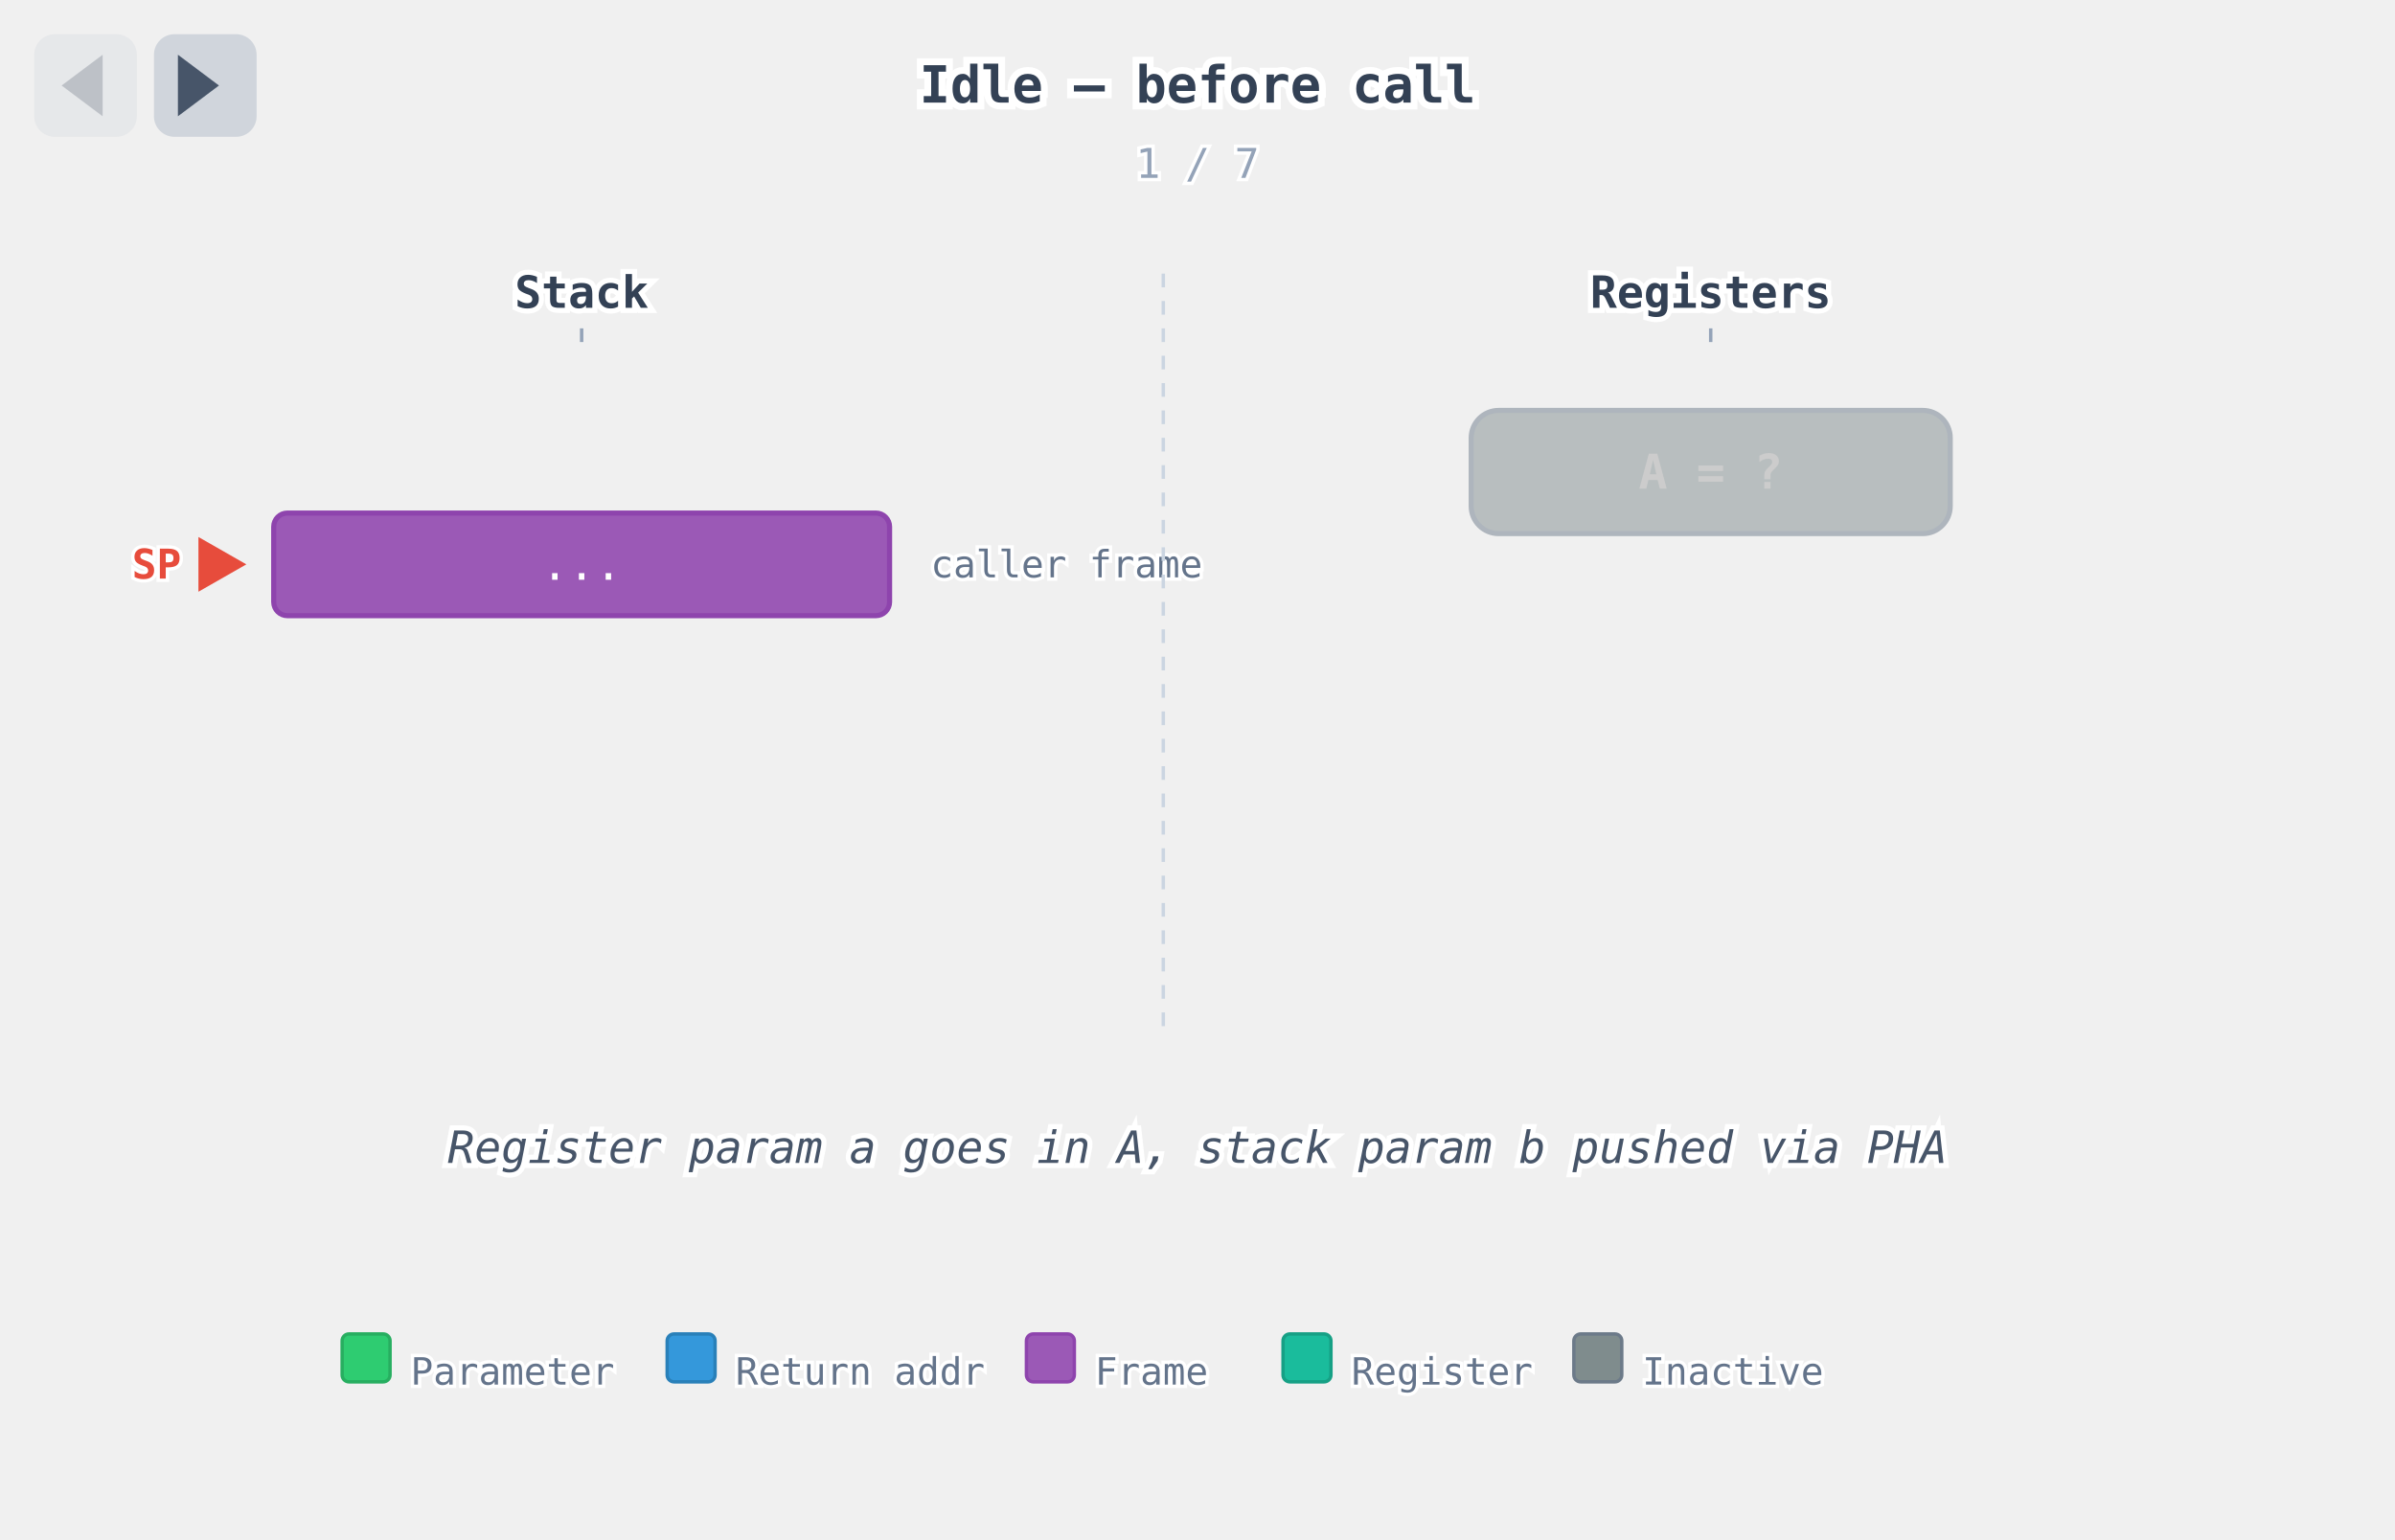
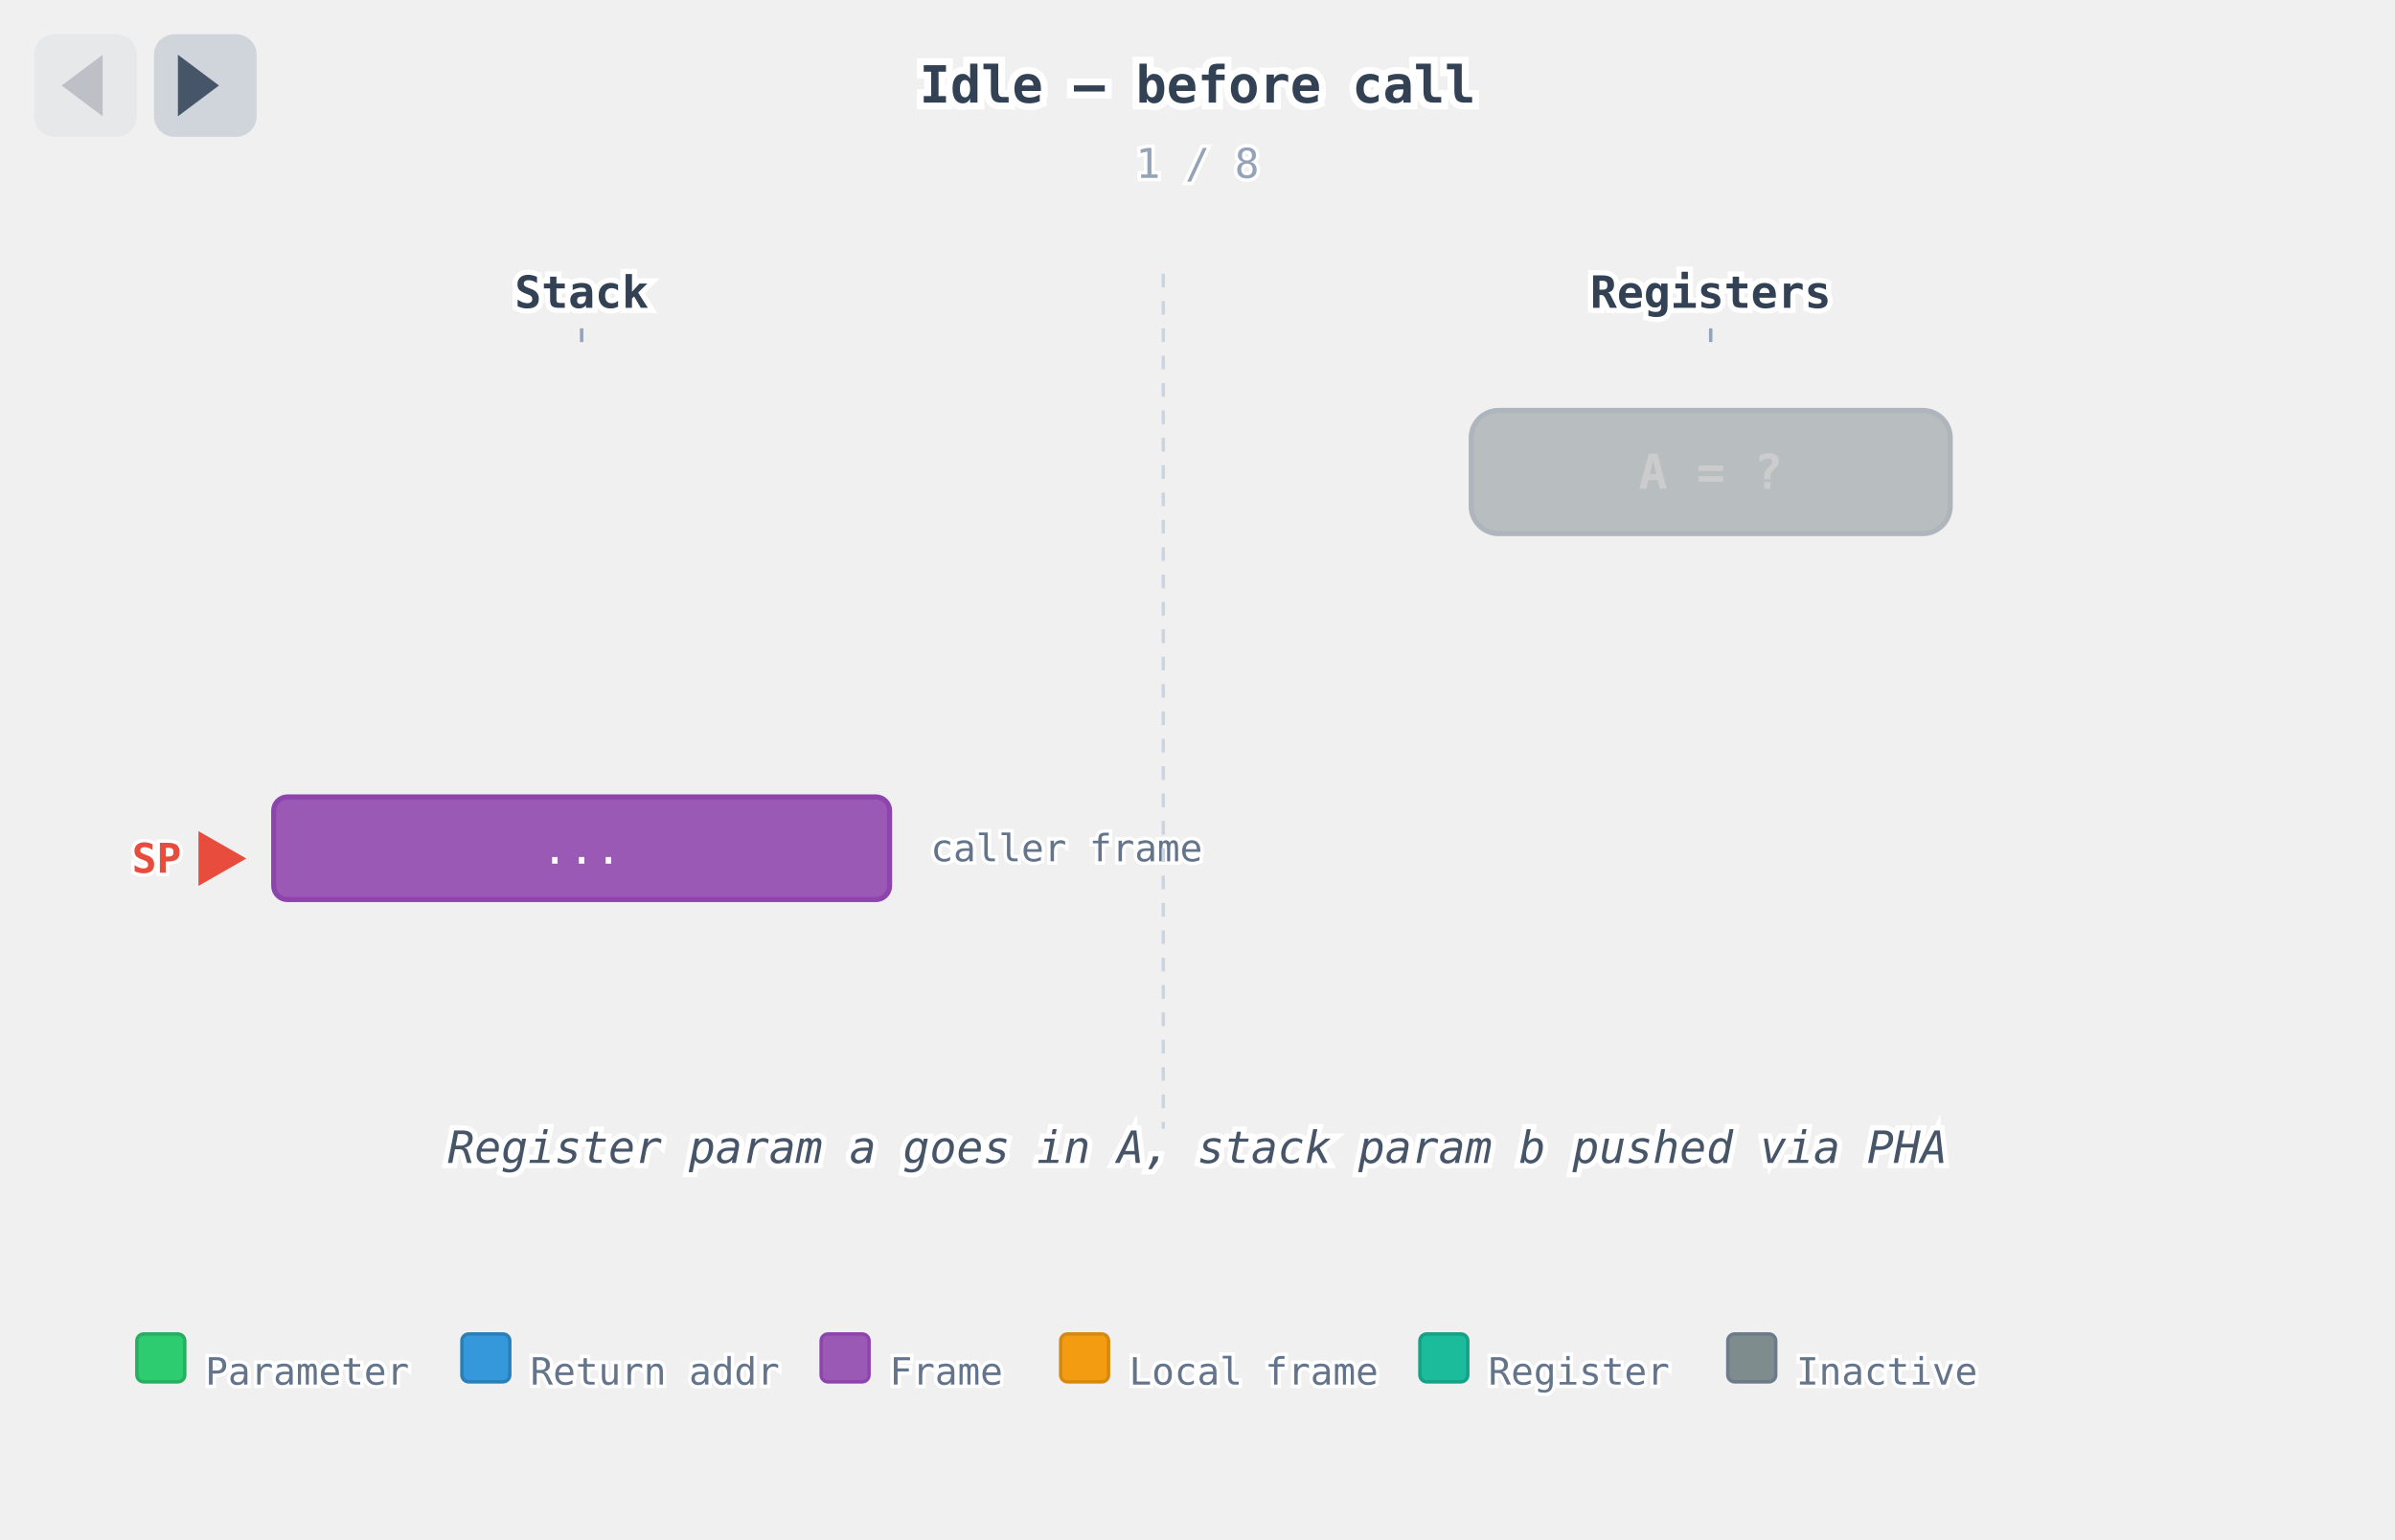
<svg xmlns="http://www.w3.org/2000/svg" viewBox="0 0 700 450">
  <style>
    text { font-family: 'SFMono-Regular', 'Cascadia Code', 'Consolas', monospace; }
    .frame { opacity: 0; }
    .sp-indicator { transition: transform 0.35s ease; }
    .ct  { fill: #fff; font-size: 13px; text-anchor: middle; dominant-baseline: central; }
    .rl  { fill: #64748b; font-size: 11px; dominant-baseline: central; stroke: #fff; stroke-width: 2; paint-order: stroke; }
    .tt  { font-size: 15px; font-weight: bold; text-anchor: middle; fill: #334155; stroke: #fff; stroke-width: 4; paint-order: stroke; }
    .sc  { font-size: 12px; text-anchor: middle; fill: #94a3b8; stroke: #fff; stroke-width: 2; paint-order: stroke; }
    .an  { font-size: 13px; text-anchor: middle; fill: #475569; stroke: #fff; stroke-width: 3; paint-order: stroke; font-style: italic; }
    .sp  { font-size: 12px; font-weight: bold; fill: #e74c3c; text-anchor: end; dominant-baseline: central; stroke: #fff; stroke-width: 2; paint-order: stroke; }
    .bg  { font-size: 15px; font-weight: bold; fill: #fff; text-anchor: middle; dominant-baseline: central; }
    .hdr { font-size: 13px; font-weight: bold; fill: #334155; stroke: #fff; stroke-width: 3; paint-order: stroke; }
    .rv  { font-size: 14px; font-weight: bold; text-anchor: middle; dominant-baseline: central; }
    .nav-btn { cursor: pointer; }
    .nav-btn:hover .nav-bg { fill: rgba(148,163,184,0.55); }
    .nav-btn.disabled { cursor: default; opacity: 0.3; pointer-events: none; }
  </style>
  <g id="back-btn" class="nav-btn disabled">
    <rect class="nav-bg" x="10" y="10" width="30" height="30" rx="6" fill="rgba(148,163,184,0.35)" />
    <polygon points="30,16 30,34 18,25" fill="#475569" />
  </g>
  <g id="fwd-btn" class="nav-btn">
    <rect class="nav-bg" x="45" y="10" width="30" height="30" rx="6" fill="rgba(148,163,184,0.35)" />
    <polygon points="52,16 52,34 64,25" fill="#475569" />
  </g>
  <g class="frame" style="opacity:1">
    <text x="350" y="30" class="tt">Idle — before call</text>
-     <text x="350" y="52" class="sc">1 / 7</text>
-     <rect x="80" y="150" width="180" height="30" rx="4" fill="#9b59b6" stroke="#8e44ad" stroke-width="1.5" />
-     <text x="170" y="165" class="ct">...</text>
-     <text x="272" y="165" class="rl">caller frame</text>
+     <text x="350" y="52" class="sc">1 / 8</text>
+     <rect x="80" y="233" width="180" height="30" rx="4" fill="#9b59b6" stroke="#8e44ad" stroke-width="1.5" />
+     <text x="170" y="248" class="ct">...</text>
+     <text x="272" y="248" class="rl">caller frame</text>
    <rect x="430" y="120" width="140" height="36" rx="8" fill="#7f8c8d" stroke="#6c7a89" stroke-width="1.5" opacity="0.5" />
    <text x="500" y="138" class="rv" fill="#ccc">A = ?</text>
    <text x="350" y="340" class="an">Register param a goes in A, stack param b pushed via PHA</text>
  </g>
  <g class="frame">
    <text x="350" y="30" class="tt">PHA param b</text>
-     <text x="350" y="52" class="sc">2 / 7</text>
-     <rect x="80" y="114" width="180" height="30" rx="4" fill="#2ecc71" stroke="#27ae60" stroke-width="1.5" />
-     <text x="170" y="129" class="ct">b = 20</text>
-     <text x="272" y="129" class="rl">param b</text>
-     <rect x="80" y="150" width="180" height="30" rx="4" fill="#9b59b6" stroke="#8e44ad" stroke-width="1.5" />
-     <text x="170" y="165" class="ct">...</text>
+     <text x="350" y="52" class="sc">2 / 8</text>
+     <rect x="80" y="188" width="180" height="30" rx="4" fill="#2ecc71" stroke="#27ae60" stroke-width="1.5" />
+     <text x="170" y="203" class="ct">b = 20</text>
+     <text x="272" y="203" class="rl">param b</text>
+     <rect x="80" y="233" width="180" height="30" rx="4" fill="#9b59b6" stroke="#8e44ad" stroke-width="1.5" />
+     <text x="170" y="248" class="ct">...</text>
    <rect x="430" y="120" width="140" height="36" rx="8" fill="#7f8c8d" stroke="#6c7a89" stroke-width="1.5" opacity="0.5" />
    <text x="500" y="138" class="rv" fill="#ccc">A = ?</text>
    <text x="350" y="340" class="an">Stack parameter pushed via PHA</text>
  </g>
  <g class="frame">
    <text x="350" y="30" class="tt">Load a into A register</text>
-     <text x="350" y="52" class="sc">3 / 7</text>
-     <rect x="80" y="114" width="180" height="30" rx="4" fill="#2ecc71" stroke="#27ae60" stroke-width="1.5" />
-     <text x="170" y="129" class="ct">b = 20</text>
-     <rect x="80" y="150" width="180" height="30" rx="4" fill="#9b59b6" stroke="#8e44ad" stroke-width="1.5" />
-     <text x="170" y="165" class="ct">...</text>
+     <text x="350" y="52" class="sc">3 / 8</text>
+     <rect x="80" y="188" width="180" height="30" rx="4" fill="#2ecc71" stroke="#27ae60" stroke-width="1.5" />
+     <text x="170" y="203" class="ct">b = 20</text>
+     <rect x="80" y="233" width="180" height="30" rx="4" fill="#9b59b6" stroke="#8e44ad" stroke-width="1.5" />
+     <text x="170" y="248" class="ct">...</text>
    <rect x="430" y="120" width="140" height="36" rx="8" fill="#1abc9c" stroke="#16a085" stroke-width="2" />
    <text x="500" y="138" class="bg">A = 10</text>
    <text x="572" y="122" class="rl">← param a</text>
    <text x="350" y="340" class="an">Register parameter loaded directly into A</text>
  </g>
  <g class="frame">
    <text x="350" y="30" class="tt">Call: add(10, 20)</text>
-     <text x="350" y="52" class="sc">4 / 7</text>
-     <rect x="80" y="78" width="180" height="30" rx="4" fill="#3498db" stroke="#2980b9" stroke-width="1.5" />
-     <text x="170" y="93" class="ct">return addr</text>
-     <text x="272" y="93" class="rl">pushed by call</text>
-     <rect x="80" y="114" width="180" height="30" rx="4" fill="#2ecc71" stroke="#27ae60" stroke-width="1.5" />
-     <text x="170" y="129" class="ct">b = 20</text>
-     <rect x="80" y="150" width="180" height="30" rx="4" fill="#9b59b6" stroke="#8e44ad" stroke-width="1.5" />
-     <text x="170" y="165" class="ct">...</text>
+     <text x="350" y="52" class="sc">4 / 8</text>
+     <rect x="80" y="143" width="180" height="30" rx="4" fill="#3498db" stroke="#2980b9" stroke-width="1.5" />
+     <text x="170" y="158" class="ct">return addr</text>
+     <text x="272" y="158" class="rl">pushed by call</text>
+     <rect x="80" y="188" width="180" height="30" rx="4" fill="#2ecc71" stroke="#27ae60" stroke-width="1.5" />
+     <text x="170" y="203" class="ct">b = 20</text>
+     <rect x="80" y="233" width="180" height="30" rx="4" fill="#9b59b6" stroke="#8e44ad" stroke-width="1.5" />
+     <text x="170" y="248" class="ct">...</text>
    <rect x="430" y="120" width="140" height="36" rx="8" fill="#1abc9c" stroke="#16a085" stroke-width="2" />
    <text x="500" y="138" class="bg">A = 10</text>
    <text x="350" y="340" class="an">Return address pushed, A carries param a</text>
  </g>
  <g class="frame">
    <text x="350" y="30" class="tt">Callee executes + returns</text>
-     <text x="350" y="52" class="sc">5 / 7</text>
-     <rect x="80" y="78" width="180" height="30" rx="4" fill="#3498db" stroke="#2980b9" stroke-width="1.5" />
-     <text x="170" y="93" class="ct">return addr</text>
-     <rect x="80" y="114" width="180" height="30" rx="4" fill="#2ecc71" stroke="#fff" stroke-width="2.5" />
-     <text x="170" y="129" class="ct">b = 20</text>
-     <text x="272" y="129" class="rl">← read</text>
-     <rect x="80" y="150" width="180" height="30" rx="4" fill="#9b59b6" stroke="#8e44ad" stroke-width="1.5" />
-     <text x="170" y="165" class="ct">...</text>
+     <text x="350" y="52" class="sc">5 / 8</text>
+     <rect x="80" y="143" width="180" height="30" rx="4" fill="#3498db" stroke="#2980b9" stroke-width="1.5" />
+     <text x="170" y="158" class="ct">return addr</text>
+     <rect x="80" y="188" width="180" height="30" rx="4" fill="#2ecc71" stroke="#fff" stroke-width="2.5" />
+     <text x="170" y="203" class="ct">b = 20</text>
+     <text x="272" y="203" class="rl">← read</text>
+     <rect x="80" y="233" width="180" height="30" rx="4" fill="#9b59b6" stroke="#8e44ad" stroke-width="1.5" />
+     <text x="170" y="248" class="ct">...</text>
    <rect x="430" y="120" width="140" height="36" rx="8" fill="#1abc9c" stroke="#fff" stroke-width="2.5" />
    <text x="500" y="138" class="bg">A = 30</text>
    <text x="572" y="122" class="rl">← result</text>
    <text x="350" y="340" class="an">Callee reads A and stack param b, computes result in A</text>
  </g>
  <g class="frame">
+     <text x="350" y="30" class="tt">Allocate local frame</text>
+     <text x="350" y="52" class="sc">6 / 8</text>
+     <rect x="80" y="98" width="180" height="30" rx="4" fill="#f39c12" stroke="#d68910" stroke-width="1.5" />
+     <text x="170" y="113" class="ct">local frame</text>
+     <text x="272" y="113" class="rl">callee locals</text>
+     <rect x="80" y="143" width="180" height="30" rx="4" fill="#3498db" stroke="#2980b9" stroke-width="1.5" />
+     <text x="170" y="158" class="ct">return addr</text>
+     <rect x="80" y="188" width="180" height="30" rx="4" fill="#2ecc71" stroke="#27ae60" stroke-width="1.5" />
+     <text x="170" y="203" class="ct">b = 20</text>
+     <rect x="80" y="233" width="180" height="30" rx="4" fill="#9b59b6" stroke="#8e44ad" stroke-width="1.5" />
+     <text x="170" y="248" class="ct">...</text>
+     <rect x="430" y="120" width="140" height="36" rx="8" fill="#1abc9c" stroke="#16a085" stroke-width="2" />
+     <text x="500" y="138" class="bg">A = 30</text>
+     <text x="350" y="340" class="an">Callee reserves space for local variables above return address</text>
+   </g>
+   <g class="frame">
    <text x="350" y="30" class="tt">Return + caller PLX cleanup</text>
-     <text x="350" y="52" class="sc">6 / 7</text>
-     <rect x="80" y="150" width="180" height="30" rx="4" fill="#9b59b6" stroke="#8e44ad" stroke-width="1.5" />
-     <text x="170" y="165" class="ct">...</text>
-     <text x="272" y="165" class="rl">caller frame</text>
+     <text x="350" y="52" class="sc">7 / 8</text>
+     <rect x="80" y="233" width="180" height="30" rx="4" fill="#9b59b6" stroke="#8e44ad" stroke-width="1.5" />
+     <text x="170" y="248" class="ct">...</text>
+     <text x="272" y="248" class="rl">caller frame</text>
    <rect x="430" y="120" width="140" height="36" rx="8" fill="#1abc9c" stroke="#16a085" stroke-width="2" />
    <text x="500" y="138" class="bg">A = 30</text>
    <text x="350" y="340" class="an">Caller cleans up stack param via PLX (preserves A)</text>
  </g>
  <g class="frame">
    <text x="350" y="30" class="tt">Result available in A register</text>
-     <text x="350" y="52" class="sc">7 / 7</text>
-     <rect x="80" y="150" width="180" height="30" rx="4" fill="#9b59b6" stroke="#8e44ad" stroke-width="1.5" />
-     <text x="170" y="165" class="ct">...</text>
-     <text x="272" y="165" class="rl">caller frame</text>
+     <text x="350" y="52" class="sc">8 / 8</text>
+     <rect x="80" y="233" width="180" height="30" rx="4" fill="#9b59b6" stroke="#8e44ad" stroke-width="1.5" />
+     <text x="170" y="248" class="ct">...</text>
+     <text x="272" y="248" class="rl">caller frame</text>
    <rect x="430" y="120" width="140" height="36" rx="8" fill="#1abc9c" stroke="#16a085" stroke-width="2" />
    <text x="500" y="138" class="bg">A = 30</text>
    <text x="350" y="340" class="an">One stack push instead of two — register param saved a PHA</text>
  </g>
-   <g class="sp-indicator" style="transform: translateY(165px)">
+   <g class="sp-indicator" style="transform: translateY(251px)">
    <polygon points="58,-8 72,0 58,8" fill="#e74c3c" />
    <text x="53" y="0" class="sp">SP</text>
  </g>
  <g>
    <text x="170" y="90" class="hdr" text-anchor="middle">Stack</text>
    <line x1="170" y1="96" x2="170" y2="100" stroke="#94a3b8" stroke-width="1" />
    <text x="500" y="90" class="hdr" text-anchor="middle">Registers</text>
    <line x1="500" y1="96" x2="500" y2="100" stroke="#94a3b8" stroke-width="1" />
-     <line x1="340" y1="80" x2="340" y2="300" stroke="#cbd5e1" stroke-width="1" stroke-dasharray="4,4" />
+     <line x1="340" y1="80" x2="340" y2="330" stroke="#cbd5e1" stroke-width="1" stroke-dasharray="4,4" />
  </g>
  <g>
-     <rect x="100" y="390" width="14" height="14" rx="2" fill="#2ecc71" stroke="#27ae60" stroke-width="1" />
-     <text x="120" y="401" class="rl" font-size="10">Parameter</text>
-     <rect x="195" y="390" width="14" height="14" rx="2" fill="#3498db" stroke="#2980b9" stroke-width="1" />
-     <text x="215" y="401" class="rl" font-size="10">Return addr</text>
-     <rect x="300" y="390" width="14" height="14" rx="2" fill="#9b59b6" stroke="#8e44ad" stroke-width="1" />
-     <text x="320" y="401" class="rl" font-size="10">Frame</text>
-     <rect x="375" y="390" width="14" height="14" rx="2" fill="#1abc9c" stroke="#16a085" stroke-width="1" />
-     <text x="395" y="401" class="rl" font-size="10">Register</text>
-     <rect x="460" y="390" width="14" height="14" rx="2" fill="#7f8c8d" stroke="#6c7a89" stroke-width="1" />
-     <text x="480" y="401" class="rl" font-size="10">Inactive</text>
+     <rect x="40" y="390" width="14" height="14" rx="2" fill="#2ecc71" stroke="#27ae60" stroke-width="1" />
+     <text x="60" y="401" class="rl" font-size="10">Parameter</text>
+     <rect x="135" y="390" width="14" height="14" rx="2" fill="#3498db" stroke="#2980b9" stroke-width="1" />
+     <text x="155" y="401" class="rl" font-size="10">Return addr</text>
+     <rect x="240" y="390" width="14" height="14" rx="2" fill="#9b59b6" stroke="#8e44ad" stroke-width="1" />
+     <text x="260" y="401" class="rl" font-size="10">Frame</text>
+     <rect x="310" y="390" width="14" height="14" rx="2" fill="#f39c12" stroke="#d68910" stroke-width="1" />
+     <text x="330" y="401" class="rl" font-size="10">Local frame</text>
+     <rect x="415" y="390" width="14" height="14" rx="2" fill="#1abc9c" stroke="#16a085" stroke-width="1" />
+     <text x="435" y="401" class="rl" font-size="10">Register</text>
+     <rect x="505" y="390" width="14" height="14" rx="2" fill="#7f8c8d" stroke="#6c7a89" stroke-width="1" />
+     <text x="525" y="401" class="rl" font-size="10">Inactive</text>
  </g>
</svg>
